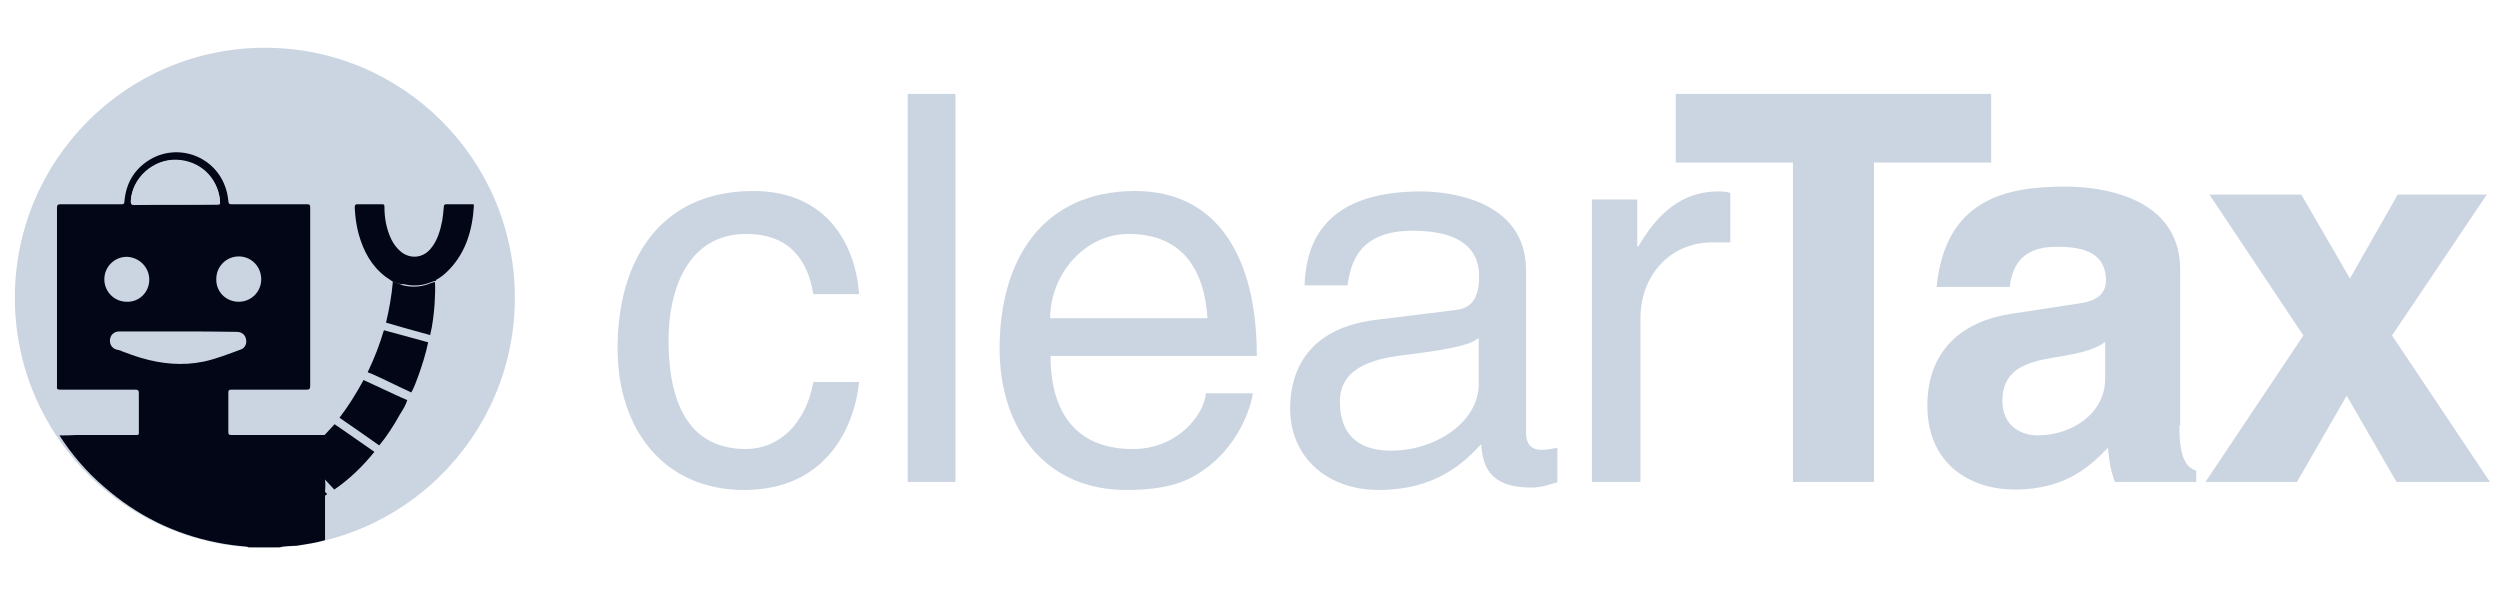
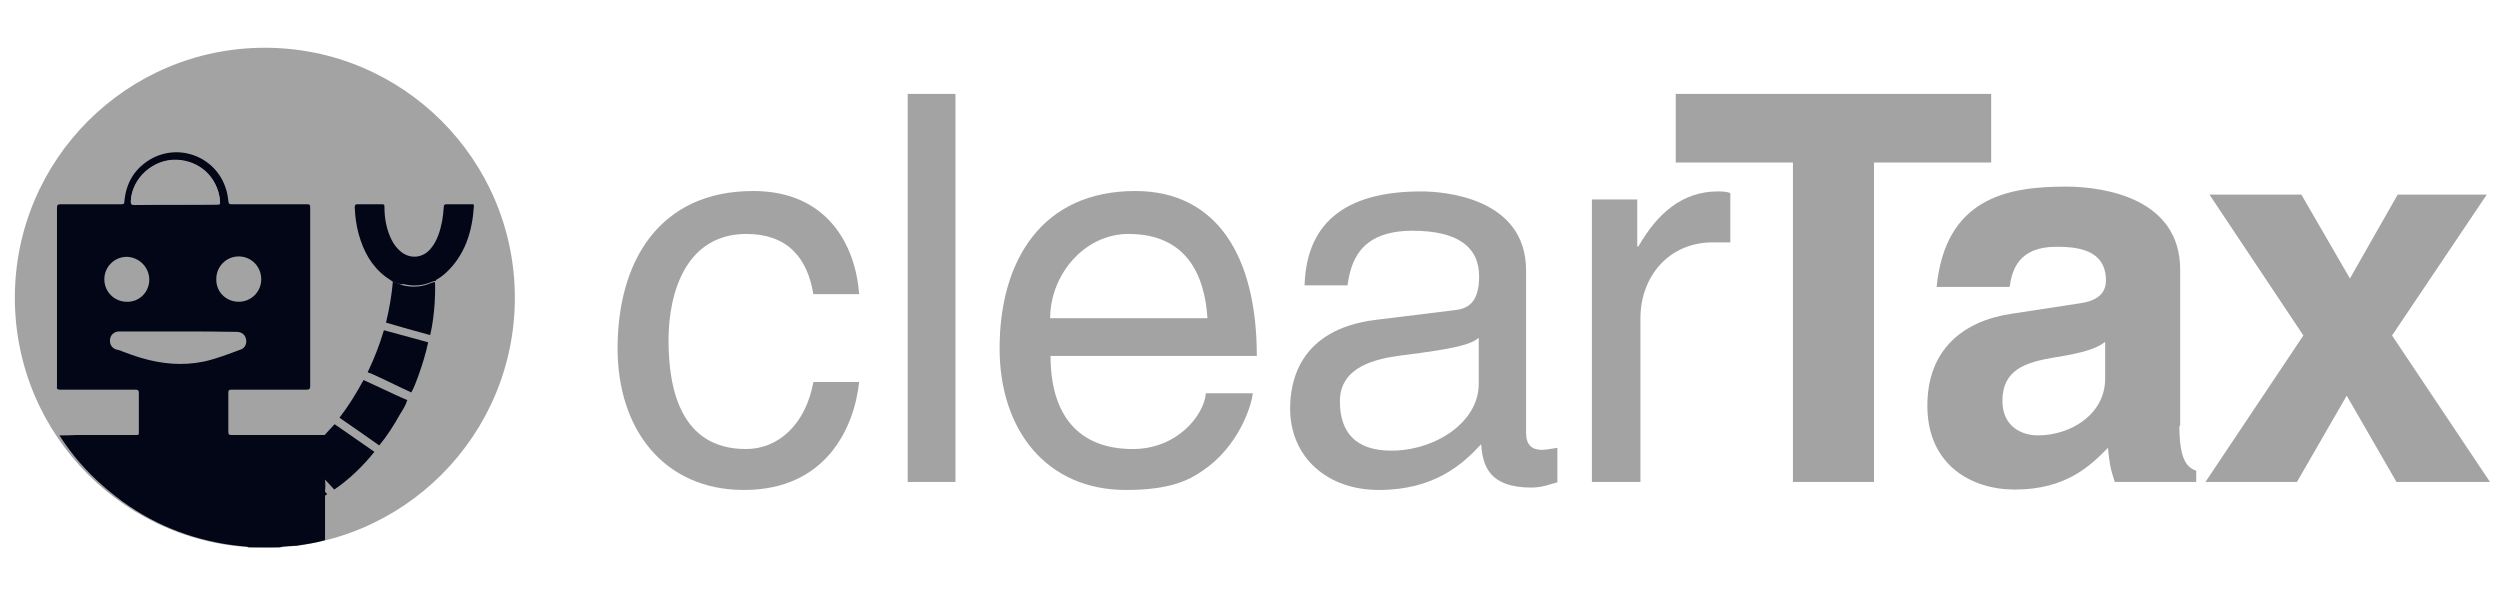
<svg xmlns="http://www.w3.org/2000/svg" version="1.1" id="Layer_1" x="0px" y="0px" viewBox="0 0 623 150.2" style="enable-background:new 0 0 623 150.2;" xml:space="preserve">
  <style type="text/css">
	.st0{display:none;}
- 	.st1{display:inline;fill:#CBD5E1;}
- 	.st2{fill-rule:evenodd;clip-rule:evenodd;fill:#CBD5E1;}
+ 	.st1{display:inline;fill:#a3a3a3;}
+ 	.st2{fill-rule:evenodd;clip-rule:evenodd;fill:#a3a3a3;}
	.st3{fill-rule:evenodd;clip-rule:evenodd;fill:#020617;}
	.st4{fill-rule:evenodd;clip-rule:evenodd;fill:none;}
- 	.st5{fill-rule:evenodd;clip-rule:evenodd;fill:#CBD5E1;}
+ 	.st5{fill-rule:evenodd;clip-rule:evenodd;fill:#a3a3a3;}
	.st6{fill-rule:evenodd;clip-rule:evenodd;fill:#020617;}
	.st7{fill-rule:evenodd;clip-rule:evenodd;fill:#020617;}
- 	.st8{fill:#CBD5E1;}
+ 	.st8{fill:#a3a3a3;}
</style>
  <g class="st0">
    <path class="st1" d="M203.5,73.9c-1.5-9.3-6.7-15-16.6-15c-14.6,0-19.2,13.9-19.2,26.3c0,12,2.9,26.8,19.1,26.8   c7.9,0,14.7-5.9,16.7-16.6h11.4c-1.2,11.1-8,26.7-28.4,26.7c-19.6,0-31.2-14.8-31.2-35c0-21.6,10.4-38.9,33.5-38.9   c18.3,0,25.2,13.4,26.2,25.5H203.5z" />
    <path class="st1" d="M238.6,120.2h-11.8V24.3h11.8V120.2z" />
    <path class="st1" d="M312.1,98.3c-0.4,3.3-3.6,13.2-12.4,19.1c-3.2,2.1-7.7,4.8-19,4.8c-19.6,0-31.2-14.8-31.2-35   c0-21.6,10.4-38.9,33.5-38.9c20.2,0,30,16,30,40.7h-51c0,14.6,6.8,23,20.3,23c11.1,0,17.6-8.5,18-13.8H312.1z M300.8,79.8   c-0.7-10.8-5.2-20.8-19.5-20.8c-10.8,0-19.4,10-19.4,20.8H300.8z" />
    <path class="st1" d="M324.9,71.6c0.5-16.7,11.6-23.2,28.8-23.2c5.6,0,25.9,1.6,25.9,19.5v40.2c0,2.9,1.5,4.1,3.9,4.1   c1.1,0,2.5-0.3,3.9-0.5v8.5c-2,0.5-3.7,1.3-6.4,1.3c-10.4,0-12-5.3-12.4-10.7c-4.5,4.9-11.6,11.3-25.2,11.3   c-12.8,0-21.9-8.1-21.9-20.2c0-5.9,1.7-19.5,21.2-21.9l19.4-2.4c2.8-0.3,6.1-1.3,6.1-8.3c0-7.3-5.3-11.3-16.4-11.3   c-13.4,0-15.2,8.1-16,13.5H324.9z M367.9,84.6c-1.9,1.5-4.8,2.5-19.4,4.4c-5.7,0.8-15,2.5-15,11.4c0,7.6,3.9,12.2,12.7,12.2   c10.9,0,21.6-7.1,21.6-16.4V84.6z" />
    <path class="st1" d="M407.7,120.2h-11.7V50.4H407V62h0.3c4.7-8.1,10.8-13.6,19.6-13.6c1.5,0,2.1,0.1,3.1,0.4v12.2h-4.4   c-10.9,0-17.9,8.5-17.9,18.7V120.2z" />
    <path class="st1" d="M465.5,120.2h-20V41.3h-29v-17h78v17h-29V120.2z" />
    <path class="st1" d="M541,106.3c0,8.4,1.9,10.3,4.1,11.1v2.8H525c-1.1-3.3-1.3-4.4-1.7-8.4c-4.3,4.4-10.3,10.3-23,10.3   c-10.7,0-21.6-6-21.6-20.7c0-13.9,8.8-21,20.7-22.7l16.8-2.5c2.9-0.4,6.5-1.6,6.5-5.6c0-7.9-7.5-8.3-12.3-8.3   c-9.3,0-10.9,5.7-11.5,9.9h-18c2.1-21.8,17.2-24.8,31.8-24.8c10,0,28.3,3.1,28.3,20.6V106.3z M522.7,85.6   c-1.9,1.5-4.9,2.7-12.7,3.9c-6.9,1.2-12.7,2.9-12.7,10.7c0,6.5,5.1,8.5,8.7,8.5c8.3,0,16.7-5.3,16.7-14V85.6z" />
    <path class="st1" d="M617.8,120.2h-23.1l-12.3-21.4l-12.3,21.4h-22.6L571.7,84l-23.2-34.9h22.7l12,20.7l11.8-20.7h22L593.6,84   L617.8,120.2z" />
  </g>
  <g>
    <g>
      <circle class="st2" cx="66" cy="74.2" r="62.3" />
    </g>
    <g>
      <path class="st3" d="M69.7,136.4c-2.6,0-5.2,0-7.8,0c-0.1-0.2-0.4-0.1-0.5-0.2c-2.5-0.2-4.9-0.5-7.3-1c-10.7-2.1-20.1-6.8-28.3-14    c-4.3-3.7-7.9-7.9-11-12.7c1.4,0,2.9,0,4.3-0.1c5,0,10,0,15,0c0.6,0,0.5-0.4,0.5-0.7c0-3.2,0-6.5,0-9.7c0-0.7-0.2-0.9-0.9-0.9    c-6.2,0-12.5,0-18.7,0c-0.7,0-0.9-0.2-0.8-0.8c0-14.8,0-29.7,0-44.5c0-0.7,0.2-0.9,0.9-0.9c5,0,10,0,15.1,0c0.6,0,0.8-0.1,0.8-0.7    c0.4-4.5,2.4-8,6.3-10.4c8-4.8,18.7,0.1,19.6,10.3c0.1,0.7,0.2,0.8,0.9,0.8c6.2,0,12.4,0,18.7,0c0.7,0,0.8,0.2,0.8,0.8    c0,14.8,0,29.7,0,44.5c0,0.7-0.2,0.9-0.9,0.9c-6.2,0-12.4,0-18.7,0c-0.7,0-0.8,0.2-0.8,0.9c0,3.2,0,6.4,0,9.6    c0,0.7,0.2,0.8,0.8,0.8c7.5,0,15,0,22.5,0c0.3,0,0.6,0,0.8,0c0,0.4,0,0.7,0,1.1c0,3.3,0,6.6,0,9.9c0.1,1,0.1,2,0,3    c0,0.4,0,0.8,0,1.3c0,2.4,0,4.8,0,7.2c0,1.2,0,2.5,0,3.7c-2.3,0.7-4.7,1-7.1,1.4C72.4,136.1,71,136,69.7,136.4z M44.4,82.6    c-4.9,0-9.8,0-14.7,0c-1.3,0-2.2,0.9-2.3,2.1c-0.1,1.3,0.7,2.3,2,2.5c0.3,0.1,0.6,0.1,0.9,0.3c1.6,0.6,3.2,1.2,4.9,1.7    c5.1,1.5,10.3,2,15.6,0.9c3.2-0.7,6.2-1.9,9.2-3c1-0.3,1.6-1.5,1.3-2.6c-0.2-1.1-1.1-1.8-2.3-1.8C54.2,82.6,49.3,82.6,44.4,82.6z     M43.7,51c3.4,0,6.8,0,10.2,0c1,0,1,0,0.9-1c0-0.1,0-0.2,0-0.2c-0.7-5.6-5.1-9.6-10.8-9.9c-5.8-0.2-11,4.5-11.4,10.2    c0,0.7,0.1,1,0.9,1C36.9,51,40.3,51,43.7,51z M59.5,75.2c3.1,0,5.6-2.5,5.6-5.6c0-3.2-2.5-5.7-5.6-5.7c-3.1,0-5.6,2.5-5.6,5.6    C53.8,72.7,56.3,75.2,59.5,75.2z M37.2,69.7c0-3.1-2.5-5.6-5.6-5.7c-3.1,0-5.6,2.5-5.6,5.6c0,3.1,2.5,5.6,5.6,5.6    C34.7,75.3,37.2,72.8,37.2,69.7z" />
      <path class="st4" d="M44.4,82.6c4.9,0,9.7,0,14.6,0c1.2,0,2.1,0.7,2.3,1.8c0.2,1-0.3,2.2-1.3,2.6c-3.1,1-6,2.3-9.2,3    c-5.3,1.1-10.5,0.6-15.6-0.9c-1.7-0.5-3.3-1-4.9-1.7c-0.3-0.1-0.6-0.2-0.9-0.3c-1.3-0.2-2.1-1.3-2-2.5c0.1-1.2,1.1-2.1,2.3-2.1    C34.6,82.6,39.5,82.6,44.4,82.6z" />
      <path class="st5" d="M43.7,51c-3.4,0-6.8,0-10.2,0c-0.8,0-0.9-0.2-0.9-1c0.3-5.7,5.6-10.4,11.4-10.2c5.7,0.2,10.1,4.2,10.8,9.9    c0,0.1,0,0.2,0,0.2c0.1,1,0.1,1-0.9,1C50.5,51,47.1,51,43.7,51z" />
      <path class="st6" d="M80.8,108.5c0.9-0.9,1.7-1.9,2.6-2.8c0.2,0.2,0.5,0.4,0.7,0.5c3.1,2.1,6.1,4.3,9.2,6.4    c-2.9,3.6-6.2,6.8-10,9.4c-0.8-0.9-1.6-1.7-2.4-2.6c0-3.3,0-6.6,0-9.9C80.8,109.2,80.8,108.8,80.8,108.5z" />
      <path class="st4" d="M59.5,75.2c-3.1,0-5.7-2.5-5.6-5.6c0-3.2,2.5-5.6,5.6-5.6c3.2,0,5.7,2.5,5.6,5.7    C65.1,72.7,62.6,75.2,59.5,75.2z" />
      <path class="st4" d="M37.2,69.7c0,3.1-2.5,5.6-5.6,5.6c-3.1,0-5.6-2.5-5.6-5.6c0-3.1,2.5-5.6,5.6-5.6C34.7,64,37.2,66.6,37.2,69.7    z" />
      <path class="st4" d="M80.8,119.4c0.8,0.9,1.6,1.7,2.4,2.6c-0.6,0.4-1.2,0.8-1.7,1.2c-0.1-0.4-0.4-0.6-0.7-0.8    C80.9,121.4,80.9,120.4,80.8,119.4z" />
      <path class="st7" d="M80.8,122.4c0.3,0.2,0.6,0.5,0.7,0.8c-0.2,0.1-0.5,0.3-0.7,0.4C80.8,123.2,80.8,122.8,80.8,122.4z" />
      <path class="st3" d="M97.9,70.2c-0.6-0.4-1.3-0.9-1.9-1.3c-3.5-2.7-5.4-6.3-6.6-10.5c-0.6-2.2-0.9-4.4-1-6.7    c0-0.7,0.2-0.8,0.8-0.8c2,0,4,0,6,0c0.5,0,0.6,0.1,0.6,0.6c0,2.9,0.5,5.7,1.8,8.3c0.6,1.2,1.4,2.2,2.4,3c2.3,1.8,5.4,1.5,7.3-0.8    c1.7-2,2.4-4.5,2.9-7c0.2-1.2,0.3-2.3,0.4-3.5c0-0.4,0.2-0.6,0.6-0.6c2.1,0,4.2,0,6.3,0c0.3,0,0.6-0.1,0.6,0.4    c-0.4,6.4-2.2,12.3-7.1,16.8c-0.6,0.5-1.2,1-1.9,1.4c-0.2,0.1-0.5,0.2-0.5,0.5c-0.3,0-0.6,0.1-0.9,0.2c-2.3,1-4.7,1.2-7.1,0.6    C99.5,70.9,98.7,70.5,97.9,70.2z" />
      <path class="st6" d="M84.6,104.1c2.3-3,4.2-6.1,6-9.4c1.4,0.7,2.9,1.3,4.3,2c2.2,1,4.4,2.1,6.6,3c-0.4,1.3-1.1,2.4-1.8,3.5    c-1.5,2.7-3.2,5.4-5.2,7.8C91.3,108.7,87.9,106.4,84.6,104.1z" />
      <path class="st6" d="M106.7,85.3c-0.6,2.9-1.5,5.7-2.5,8.5c-0.5,1.4-1,2.7-1.7,4c-2-0.9-4-1.9-5.9-2.8c-1.6-0.7-3.2-1.6-4.9-2.2    c-0.1-0.2,0-0.3,0.1-0.4c1.5-3.2,2.8-6.5,3.8-9.9c0-0.1,0.1-0.1,0.1-0.2C99.3,83.3,103,84.3,106.7,85.3z" />
      <path class="st6" d="M97.9,70.2c0.9,0.2,1.6,0.6,2.5,0.9c2.5,0.6,4.8,0.4,7.1-0.6c0.3-0.1,0.6-0.2,0.9-0.2c0.1,1.8,0,3.7-0.1,5.5    c-0.2,2.6-0.5,5.2-1.1,7.7c-3.7-1-7.3-2-11-3.1C97,77,97.6,73.7,97.9,70.2z" />
      <path class="st4" d="M84.6,104.1c3.3,2.3,6.7,4.6,10,6.9c-0.4,0.5-0.9,1.1-1.3,1.6c-3.1-2.1-6.1-4.3-9.2-6.4    c-0.2-0.2-0.5-0.4-0.7-0.5C83.8,105.1,84.2,104.6,84.6,104.1z" />
      <path class="st4" d="M91.7,92.8c1.7,0.6,3.2,1.4,4.9,2.2c2,0.9,4,1.9,5.9,2.8c-0.3,0.6-0.6,1.3-0.9,1.9c-2.3-0.9-4.4-2-6.6-3    c-1.4-0.6-2.9-1.3-4.3-2C91,94.1,91.3,93.5,91.7,92.8z" />
      <path class="st4" d="M96.2,80.4c3.7,1,7.3,2,11,3.1c-0.1,0.6-0.3,1.3-0.4,1.9c-3.7-1-7.4-2-11-3.1C95.8,81.6,96,81,96.2,80.4z" />
    </g>
    <g>
      <path class="st8" d="M202.7,73.4C201.2,64,196,58.3,186,58.3c-14.7,0-19.4,14-19.4,26.5c0,12.1,3,27.1,19.3,27.1    c7.9,0,14.8-5.9,16.8-16.7h11.4c-1.2,11.2-8.1,26.9-28.7,26.9c-19.8,0-31.5-14.9-31.5-35.3c0-21.8,10.5-39.2,33.8-39.2    c18.5,0,25.5,13.5,26.4,25.7H202.7z" />
      <path class="st8" d="M238.1,120.1h-11.9V23.4h11.9V120.1z" />
      <path class="st8" d="M312.2,98c-0.4,3.4-3.6,13.3-12.5,19.3c-3.2,2.2-7.8,4.8-19.1,4.8c-19.8,0-31.5-14.9-31.5-35.3    c0-21.8,10.5-39.2,33.8-39.2c20.3,0,30.3,16.2,30.3,41.1h-51.4c0,14.7,6.9,23.2,20.5,23.2c11.2,0,17.8-8.6,18.2-13.9H312.2z     M300.9,79.3c-0.7-10.9-5.3-21-19.7-21c-10.9,0-19.5,10.1-19.5,21H300.9z" />
      <path class="st8" d="M325.1,71.1c0.5-16.8,11.7-23.4,29.1-23.4c5.7,0,26.1,1.6,26.1,19.7v40.5c0,3,1.5,4.2,3.9,4.2    c1.1,0,2.6-0.3,3.9-0.5v8.6c-2,0.5-3.8,1.3-6.5,1.3c-10.5,0-12.1-5.4-12.5-10.8c-4.6,5-11.7,11.4-25.5,11.4    c-12.9,0-22.1-8.2-22.1-20.3c0-5.9,1.7-19.7,21.4-22.1l19.5-2.4c2.8-0.3,6.2-1.3,6.2-8.4c0-7.4-5.4-11.4-16.6-11.4    c-13.5,0-15.4,8.2-16.2,13.6H325.1z M368.5,84.2c-1.9,1.5-4.8,2.6-19.5,4.4c-5.8,0.8-15.1,2.6-15.1,11.4c0,7.7,3.9,12.3,12.8,12.3    c11,0,21.8-7.1,21.8-16.6V84.2z" />
      <path class="st8" d="M408.6,120.1h-11.9V49.7H408v11.7h0.3c4.7-8.2,10.9-13.7,19.8-13.7c1.5,0,2.2,0.1,3.1,0.4v12.3h-4.4    c-11,0-18,8.6-18,18.9V120.1z" />
      <path class="st8" d="M467,120.1h-20.2V40.5h-29.2V23.4h78.6v17.1H467V120.1z" />
      <path class="st8" d="M543.1,106.1c0,8.5,1.9,10.4,4.2,11.2v2.8h-20.3c-1.1-3.4-1.3-4.4-1.7-8.5c-4.3,4.4-10.4,10.4-23.2,10.4    c-10.8,0-21.8-6.1-21.8-20.9c0-14,8.9-21.1,20.9-22.9l17-2.6c3-0.4,6.6-1.6,6.6-5.7c0-7.9-7.5-8.4-12.4-8.4c-9.4,0-11,5.8-11.6,10    h-18.2c2.2-22,17.4-25,32.1-25c10.1,0,28.6,3.1,28.6,20.7V106.1z M524.6,85.2c-1.9,1.5-5,2.7-12.8,3.9c-7,1.2-12.8,3-12.8,10.8    c0,6.6,5.1,8.6,8.8,8.6c8.4,0,16.8-5.4,16.8-14.1V85.2z" />
      <path class="st8" d="M620.5,120.1h-23.3l-12.4-21.5l-12.4,21.5h-22.8l24.4-36.5l-23.4-35.1h22.9l12.1,20.9l11.9-20.9h22.2    l-23.6,35.1L620.5,120.1z" />
    </g>
  </g>
</svg>
